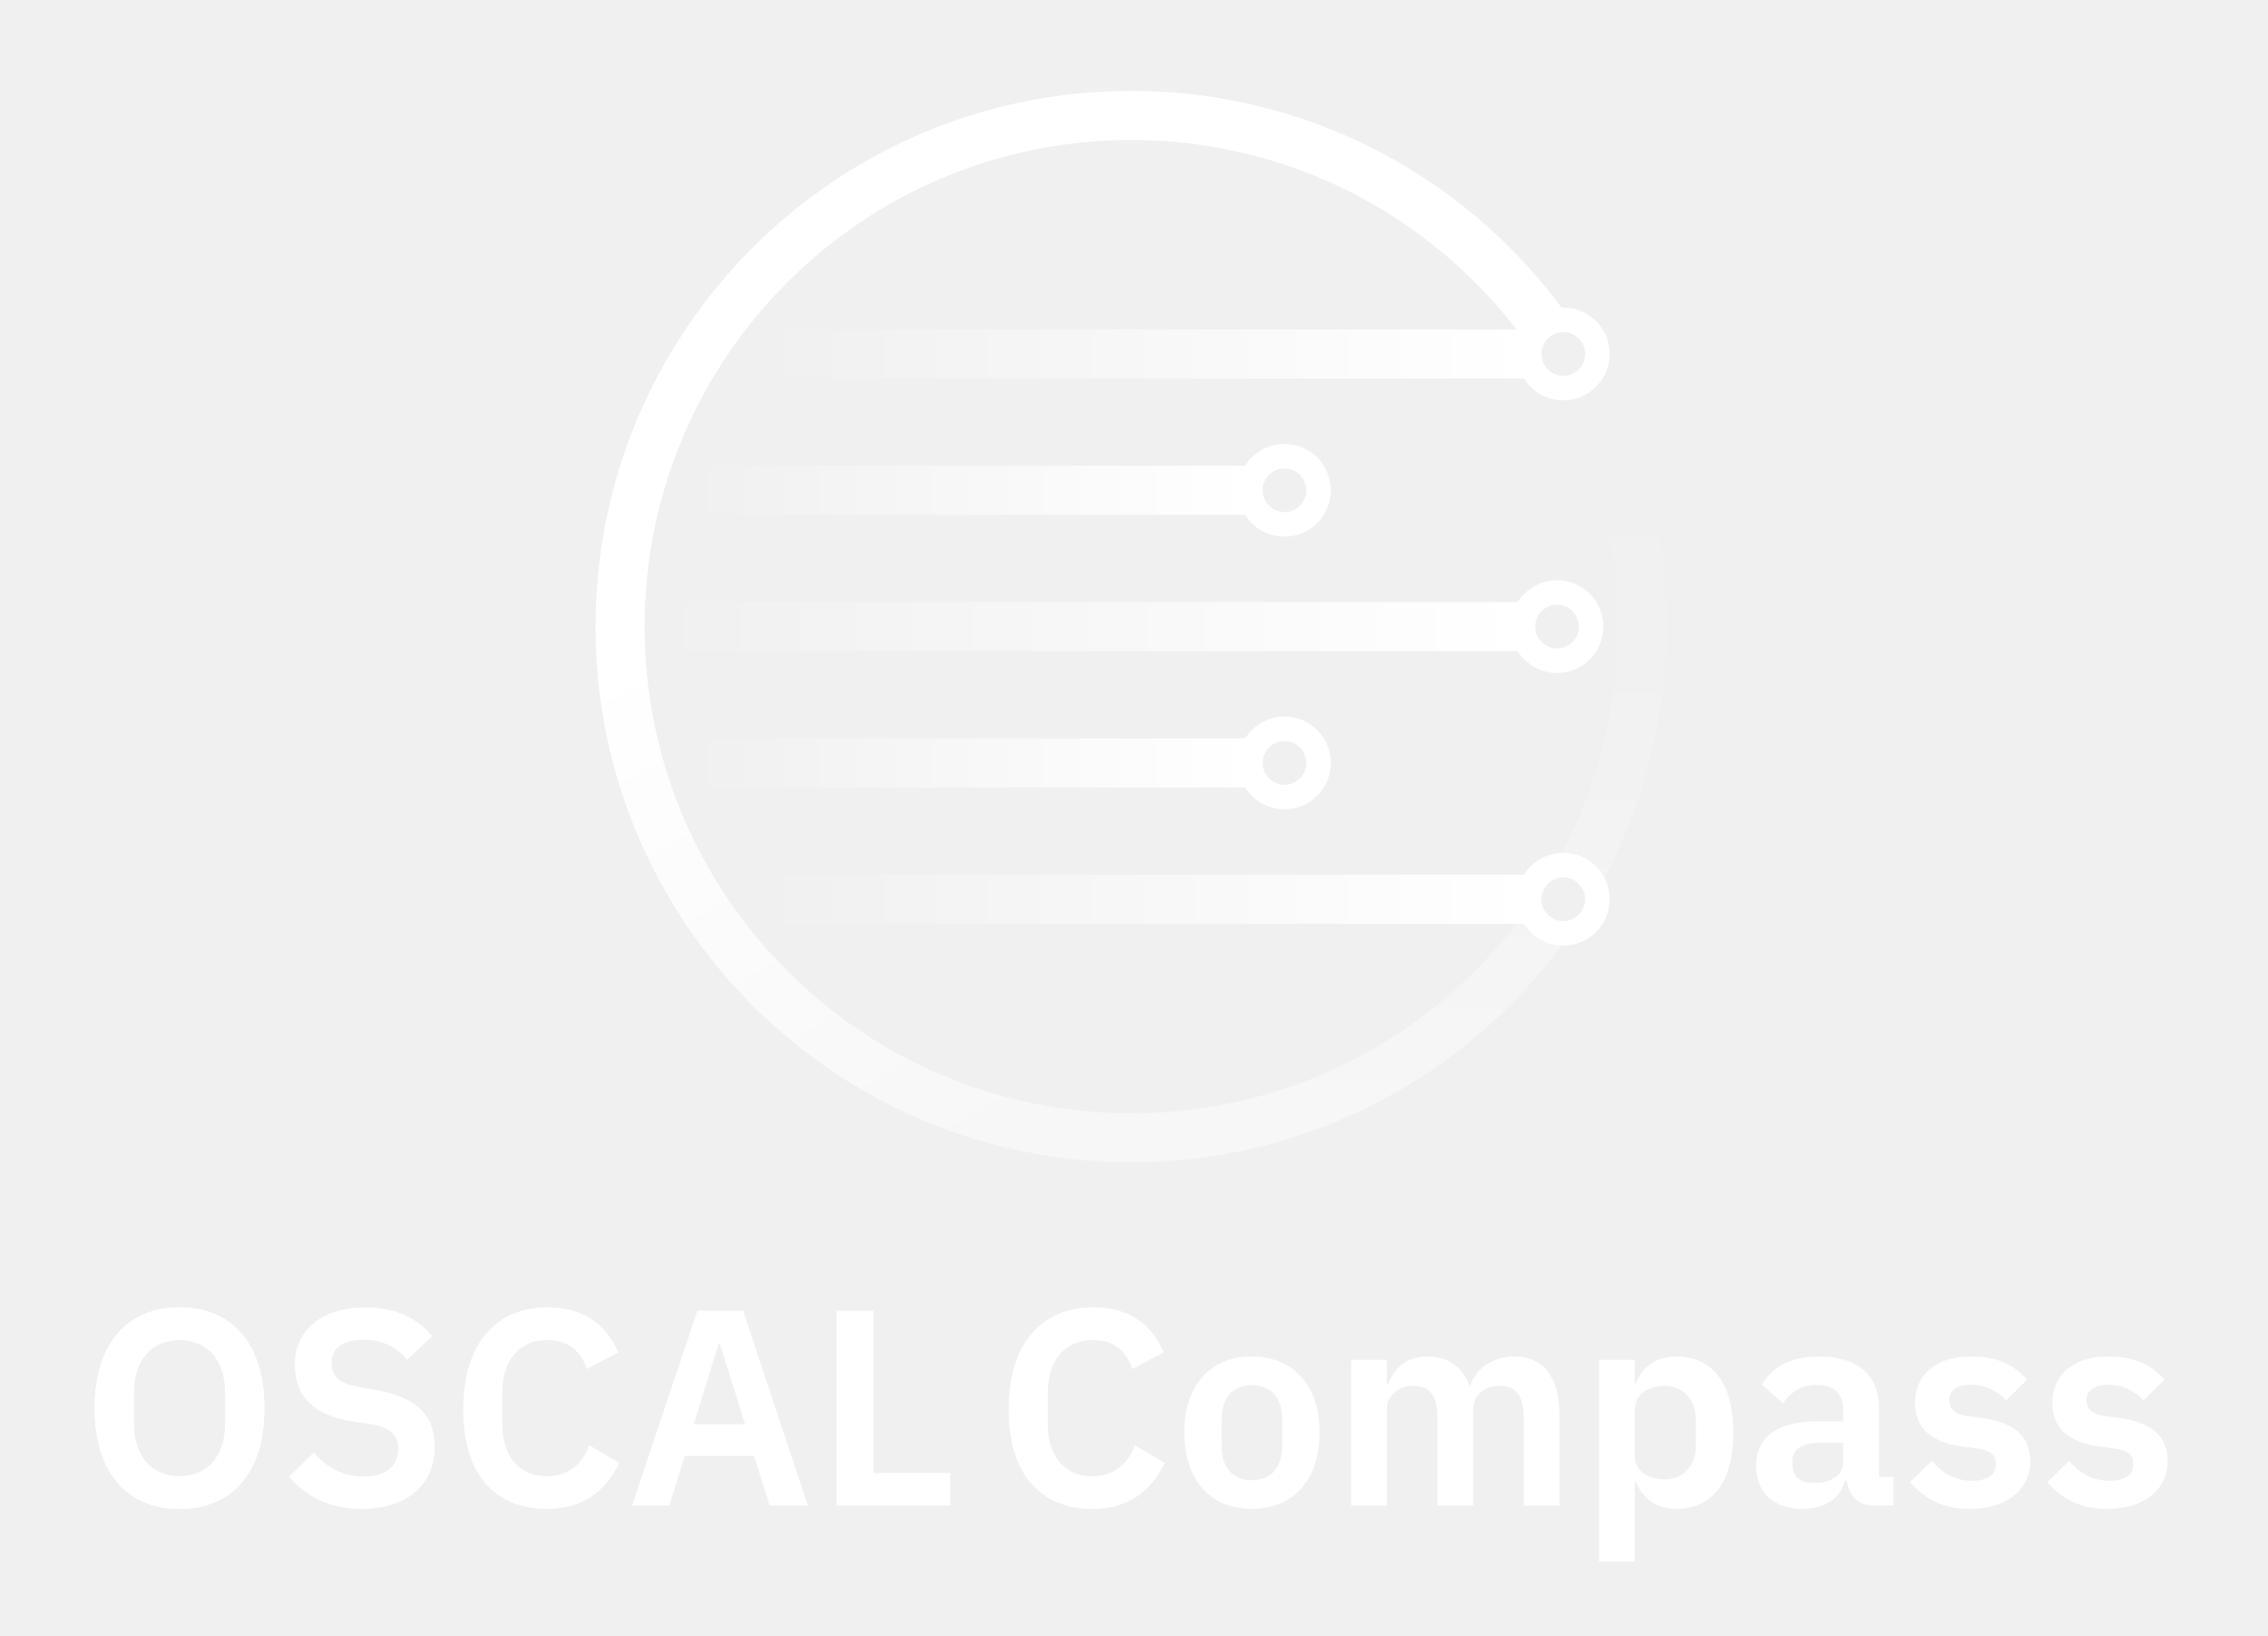
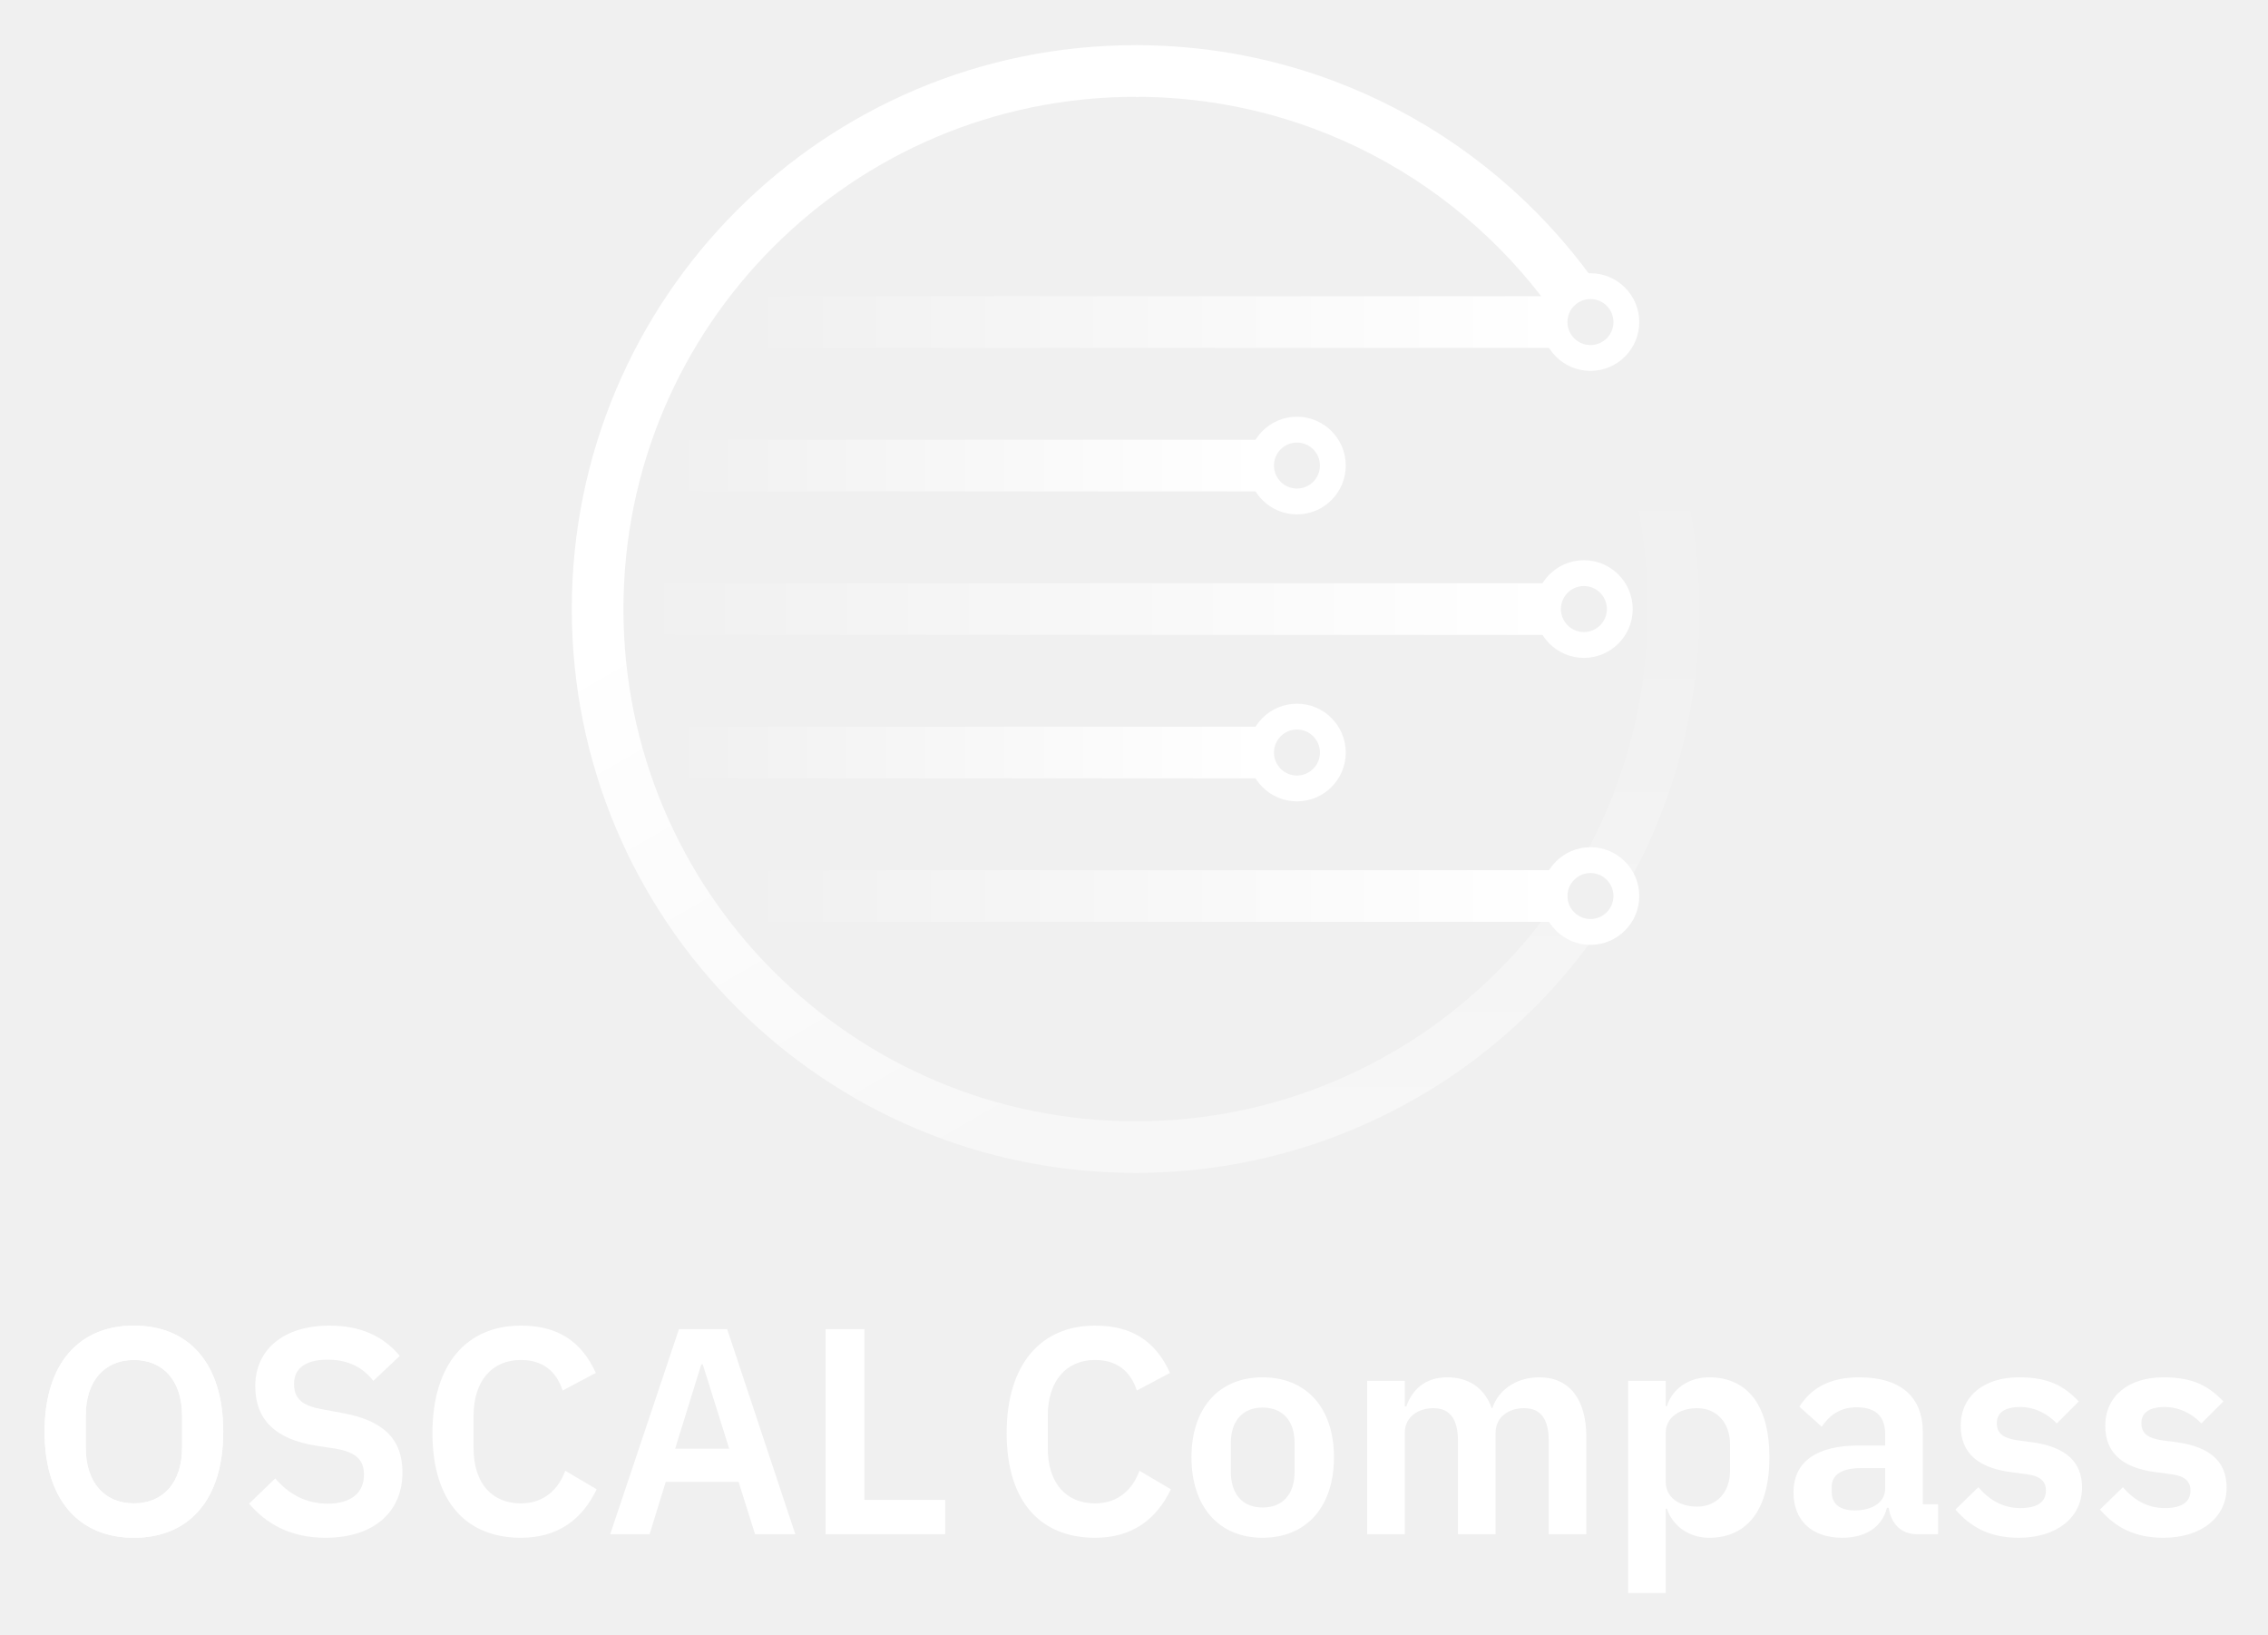
- <svg xmlns="http://www.w3.org/2000/svg" xmlns:xlink="http://www.w3.org/1999/xlink" id="Layer_1" data-name="Layer 1" width="520" height="375" viewBox="0 0 520 375">
+ <svg xmlns="http://www.w3.org/2000/svg" xmlns:xlink="http://www.w3.org/1999/xlink" role="img" viewBox="12.00 11.00 494.00 356.00">
  <defs>
-     <style>
-       .cls-1 {
-         stroke: url(#linear-gradient-3);
-       }
- 
-       .cls-1, .cls-2, .cls-3, .cls-4, .cls-5, .cls-6, .cls-7, .cls-8 {
-         fill: none;
-         stroke-width: 11.25px;
-       }
- 
-       .cls-1, .cls-2, .cls-3, .cls-4, .cls-6 {
-         stroke-linejoin: round;
-       }
- 
-       .cls-2 {
-         stroke: url(#linear-gradient-2);
-       }
- 
-       .cls-3 {
-         stroke: url(#linear-gradient-6);
-       }
- 
-       .cls-4 {
-         stroke: url(#linear-gradient-5);
-       }
- 
-       .cls-9 {
-         mask: url(#mask);
-       }
- 
-       .cls-5 {
-         stroke: #fff;
-       }
- 
-       .cls-5, .cls-7, .cls-8 {
-         stroke-miterlimit: 10;
-       }
- 
-       .cls-10 {
-         fill: #fff;
-       }
- 
-       .cls-6 {
-         stroke: url(#linear-gradient);
-       }
- 
-       .cls-7 {
-         stroke: url(#linear-gradient-4);
-       }
- 
-       .cls-7, .cls-8 {
-         stroke-linecap: round;
-       }
- 
-       .cls-8 {
-         stroke: url(#linear-gradient-7);
-       }
-     </style>
-     <linearGradient id="linear-gradient" x1="173.421" y1="421.14" x2="350.599" y2="421.14" gradientTransform="translate(0 502.2798) scale(1 -1)" gradientUnits="userSpaceOnUse">
+     <linearGradient id="linear-gradient" x1="173.421" x2="350.599" y1="421.14" y2="421.14" gradientTransform="matrix(1 0 0 -1 0 502.28)" gradientUnits="userSpaceOnUse">
      <stop offset="0" stop-color="#fff" stop-opacity="0" />
      <stop offset="1" stop-color="#fff" />
    </linearGradient>
-     <linearGradient id="linear-gradient-2" x1="157.778" y1="327.39" x2="286.706" y2="327.39" xlink:href="#linear-gradient" />
-     <linearGradient id="linear-gradient-3" x1="149.992" y1="358.64" x2="349.206" y2="358.64" xlink:href="#linear-gradient" />
-     <linearGradient id="linear-gradient-4" x1="317.938" y1="235.836" x2="317.938" y2="418.944" gradientTransform="translate(0 502.2798) scale(1 -1)" gradientUnits="userSpaceOnUse">
+     <linearGradient id="linear-gradient-2" x1="157.778" x2="286.706" y1="327.39" y2="327.39" xlink:href="#linear-gradient" />
+     <linearGradient id="linear-gradient-3" x1="149.992" x2="349.206" y1="358.64" y2="358.64" xlink:href="#linear-gradient" />
+     <linearGradient id="linear-gradient-4" x1="317.938" x2="317.938" y1="235.836" y2="418.944" gradientTransform="matrix(1 0 0 -1 0 502.28)" gradientUnits="userSpaceOnUse">
      <stop offset=".1" stop-color="#6f6f6f" />
      <stop offset=".3" stop-color="#494949" />
      <stop offset=".5" stop-color="#212121" />
      <stop offset=".78" stop-color="#090909" />
-       <stop offset=".907" stop-color="#000" />
+       <stop offset=".907" />
    </linearGradient>
-     <linearGradient id="linear-gradient-5" x1="157.778" y1="389.89" x2="286.706" y2="389.89" xlink:href="#linear-gradient" />
+     <linearGradient id="linear-gradient-5" x1="157.778" x2="286.706" y1="389.89" y2="389.89" xlink:href="#linear-gradient" />
    <linearGradient id="linear-gradient-6" x1="173.456" y1="296.14" y2="296.14" xlink:href="#linear-gradient" />
-     <linearGradient id="linear-gradient-7" x1="287.523" y1="251.233" x2="172.56" y2="450.355" gradientTransform="translate(0 502.2798) scale(1 -1)" gradientUnits="userSpaceOnUse">
+     <linearGradient id="linear-gradient-7" x1="287.523" x2="172.56" y1="251.233" y2="450.355" gradientTransform="matrix(1 0 0 -1 0 502.28)" gradientUnits="userSpaceOnUse">
      <stop offset=".05" stop-color="#6f6f6f" />
      <stop offset=".7" stop-color="#fff" />
    </linearGradient>
-     <mask id="mask" x="134.349" y="18.64" width="250" height="250" maskUnits="userSpaceOnUse">
+     <style>.cls-10{fill:#fff}</style>
+     <mask id="mask" width="250" height="250" x="134.349" y="18.64" maskUnits="userSpaceOnUse">
      <g id="hexagon">
-         <g>
-           <g>
-             <line class="cls-6" x1="173.421" y1="81.14" x2="350.599" y2="81.14" />
-             <line class="cls-2" x1="157.778" y1="174.89" x2="286.706" y2="174.89" />
-             <line class="cls-1" x1="149.992" y1="143.64" x2="349.206" y2="143.64" />
-             <path class="cls-7" d="M259.349,260.818c64.714,0,117.179-52.464,117.179-117.179,0-19.749-4.883-38.355-13.512-54.679" />
-             <line class="cls-4" x1="157.778" y1="112.39" x2="286.706" y2="112.39" />
-             <path class="cls-5" d="M358.492,81.14c-20.75-32.857-57.393-54.679-99.143-54.679" />
-             <line class="cls-3" x1="173.456" y1="206.14" x2="350.599" y2="206.14" />
-             <path class="cls-8" d="M259.349,26.461c-64.714,0-117.179,52.464-117.179,117.179s52.464,117.179,117.179,117.179" />
-           </g>
-           <g>
-             <path d="M366.206,206.14c0,4.321-3.5,7.821-7.821,7.821s-7.821-3.5-7.821-7.821,3.5-7.821,7.821-7.821,7.821,3.5,7.821,7.821Z" />
-             <path d="M366.206,81.14c0,4.321-3.5,7.821-7.821,7.821s-7.821-3.5-7.821-7.821,3.5-7.821,7.821-7.821,7.821,3.5,7.821,7.821Z" />
-           </g>
+         <g fill="none" stroke-width="11.25">
+           <path stroke="url(#linear-gradient)" stroke-linejoin="round" d="M173.421 81.14h177.178" />
+           <path stroke="url(#linear-gradient-2)" stroke-linejoin="round" d="M157.778 174.89h128.928" />
+           <path stroke="url(#linear-gradient-3)" stroke-linejoin="round" d="M149.992 143.64h199.214" />
+           <path stroke="url(#linear-gradient-4)" stroke-linecap="round" stroke-miterlimit="10" d="M259.349 260.818c64.714 0 117.179-52.464 117.179-117.179 0-19.749-4.883-38.355-13.512-54.679" />
+           <path stroke="url(#linear-gradient-5)" stroke-linejoin="round" d="M157.778 112.39h128.928" />
+           <path stroke="#fff" stroke-miterlimit="10" d="M358.492 81.14c-20.75-32.857-57.393-54.679-99.143-54.679" />
+           <path stroke="url(#linear-gradient-6)" stroke-linejoin="round" d="M173.456 206.14h177.143" />
+           <path stroke="url(#linear-gradient-7)" stroke-linecap="round" stroke-miterlimit="10" d="M259.349 26.461c-64.714 0-117.179 52.464-117.179 117.179s52.464 117.179 117.179 117.179" />
        </g>
+         <path d="M366.206 206.14c0 4.321-3.5 7.821-7.821 7.821s-7.821-3.5-7.821-7.821 3.5-7.821 7.821-7.821 7.821 3.5 7.821 7.821zm0-125c0 4.321-3.5 7.821-7.821 7.821s-7.821-3.5-7.821-7.821 3.5-7.821 7.821-7.821 7.821 3.5 7.821 7.821z" />
      </g>
    </mask>
  </defs>
-   <g>
-     <g class="cls-9">
-       <polygon id="hexagon-2" data-name="hexagon" class="cls-10" points="134.349 18.64 134.349 268.64 384.349 268.64 384.349 18.64 134.349 18.64" />
-     </g>
-     <path class="cls-10" d="M358.421,216.774c-5.864,0-10.634-4.771-10.634-10.634s4.771-10.634,10.634-10.634,10.634,4.771,10.634,10.634-4.77,10.634-10.634,10.634ZM358.421,201.131c-2.762,0-5.009,2.247-5.009,5.009s2.247,5.009,5.009,5.009,5.009-2.247,5.009-5.009-2.247-5.009-5.009-5.009ZM294.492,185.524c-5.864,0-10.634-4.771-10.634-10.634s4.771-10.634,10.634-10.634,10.634,4.771,10.634,10.634-4.77,10.634-10.634,10.634ZM294.492,169.881c-2.762,0-5.009,2.247-5.009,5.009s2.247,5.009,5.009,5.009,5.009-2.247,5.009-5.009-2.247-5.009-5.009-5.009ZM356.992,154.274c-5.864,0-10.634-4.771-10.634-10.634s4.771-10.634,10.634-10.634,10.634,4.77,10.634,10.634-4.77,10.634-10.634,10.634ZM356.992,138.631c-2.762,0-5.009,2.247-5.009,5.009s2.247,5.009,5.009,5.009,5.009-2.247,5.009-5.009-2.247-5.009-5.009-5.009ZM294.492,123.024c-5.864,0-10.634-4.77-10.634-10.634s4.771-10.634,10.634-10.634,10.634,4.77,10.634,10.634-4.77,10.634-10.634,10.634ZM294.492,107.381c-2.762,0-5.009,2.247-5.009,5.009s2.247,5.009,5.009,5.009,5.009-2.247,5.009-5.009-2.247-5.009-5.009-5.009ZM358.421,91.774c-5.864,0-10.634-4.77-10.634-10.634s4.771-10.634,10.634-10.634,10.634,4.77,10.634,10.634-4.77,10.634-10.634,10.634ZM358.421,76.131c-2.762,0-5.009,2.247-5.009,5.009s2.247,5.009,5.009,5.009,5.009-2.247,5.009-5.009-2.247-5.009-5.009-5.009Z" />
+   <g mask="url(#mask)">
+     <path id="hexagon-2" d="M134.349 18.64v250h250v-250h-250z" class="cls-10" data-name="hexagon" />
  </g>
-   <g>
-     <g>
-       <path class="cls-10" d="M231.261,323.115c0-15.039,7.488-23.422,19.263-23.422,8,0,13.183,3.392,16.319,10.303l-7.231,3.84c-1.28-3.968-4.096-6.655-9.087-6.655-6.271,0-10.303,4.544-10.303,12.159v7.039c0,7.68,4.032,12.031,10.303,12.031,5.056,0,8.191-3.071,9.664-7.104l6.847,4.032c-3.2,6.655-8.511,10.559-16.511,10.559-11.775,0-19.263-7.743-19.263-22.782Z" />
-       <path class="cls-10" d="M271.517,328.363c0-10.688,5.952-17.407,15.487-17.407,9.6,0,15.551,6.72,15.551,17.407,0,10.751-5.951,17.534-15.551,17.534-9.535,0-15.487-6.783-15.487-17.534ZM293.979,331.498v-6.208c0-4.991-2.688-7.743-6.976-7.743-4.224,0-6.911,2.752-6.911,7.743v6.208c0,5.056,2.688,7.808,6.911,7.808,4.288,0,6.976-2.752,6.976-7.808Z" />
-       <path class="cls-10" d="M309.789,345.129v-33.405h8.191v5.567h.319c1.28-3.519,3.968-6.336,8.96-6.336,4.543,0,8.063,2.24,9.663,6.72h.128c1.216-3.712,4.928-6.72,10.239-6.72,6.527,0,10.239,4.736,10.239,13.056v21.118h-8.191v-20.286c0-4.8-1.728-7.168-5.376-7.168-3.199,0-6.207,1.792-6.207,5.376v22.078h-8.191v-20.286c0-4.8-1.728-7.168-5.376-7.168-3.136,0-6.207,1.792-6.207,5.376v22.078h-8.191Z" />
-       <path class="cls-10" d="M366.621,311.724h8.191v5.503h.256c1.216-3.84,4.8-6.271,9.215-6.271,8.447,0,13.119,6.271,13.119,17.407,0,11.199-4.672,17.534-13.119,17.534-4.415,0-7.936-2.56-9.215-6.335h-.256v18.366h-8.191v-46.204ZM388.827,331.306v-5.76c0-4.735-2.944-7.871-7.168-7.871-3.903,0-6.847,2.112-6.847,5.376v10.623c0,3.456,2.943,5.439,6.847,5.439,4.224,0,7.168-3.071,7.168-7.808Z" />
-       <path class="cls-10" d="M402.652,336.042c0-6.848,5.184-10.239,14.271-10.239h5.695v-2.433c0-3.711-1.855-5.888-6.207-5.888-3.84,0-6.016,1.92-7.616,4.225l-4.863-4.353c2.432-3.839,6.336-6.399,13.055-6.399,9.023,0,13.823,4.288,13.823,11.903v15.743h3.328v6.527h-4.544c-3.519,0-5.695-2.304-6.207-5.76h-.385c-1.088,4.288-4.735,6.527-9.727,6.527-6.784,0-10.624-3.903-10.624-9.854ZM422.619,335.146v-4.416h-5.247c-4.288,0-6.4,1.473-6.4,4.096v1.089c0,2.688,1.856,4.031,5.056,4.031,3.648,0,6.592-1.664,6.592-4.8Z" />
-       <path class="cls-10" d="M437.917,339.753l4.992-4.863c2.432,2.815,5.375,4.544,9.151,4.544,3.903,0,5.567-1.473,5.567-3.84,0-1.92-1.152-3.136-4.096-3.519l-3.328-.448c-7.167-.896-11.135-4.032-11.135-10.111,0-6.464,5.056-10.56,12.671-10.56,6.527,0,9.855,1.92,13.055,5.248l-4.8,4.8c-1.919-2.048-4.735-3.584-7.999-3.584-3.519,0-5.056,1.408-5.056,3.456,0,2.239,1.216,3.264,4.352,3.775l3.392.448c7.296,1.023,10.815,4.287,10.815,9.855,0,6.463-5.439,10.942-13.759,10.942-6.336,0-10.495-2.304-13.823-6.144Z" />
-       <path class="cls-10" d="M469.405,339.753l4.991-4.863c2.432,2.815,5.376,4.544,9.151,4.544,3.903,0,5.567-1.473,5.567-3.84,0-1.92-1.151-3.136-4.096-3.519l-3.327-.448c-7.168-.896-11.136-4.032-11.136-10.111,0-6.464,5.056-10.56,12.671-10.56,6.528,0,9.855,1.92,13.056,5.248l-4.8,4.8c-1.92-2.048-4.735-3.584-7.999-3.584-3.521,0-5.056,1.408-5.056,3.456,0,2.239,1.216,3.264,4.352,3.775l3.392.448c7.295,1.023,10.815,4.287,10.815,9.855,0,6.463-5.44,10.942-13.76,10.942-6.335,0-10.495-2.304-13.822-6.144Z" />
-     </g>
-     <g>
-       <path class="cls-10" d="M21.711,322.795c0-15.104,7.744-23.102,19.455-23.102,11.775,0,19.455,7.999,19.455,23.102s-7.679,23.102-19.455,23.102c-11.711,0-19.455-7.999-19.455-23.102ZM51.661,326.25v-6.911c0-7.615-4.096-12.159-10.495-12.159s-10.495,4.544-10.495,12.159v6.911c0,7.615,4.096,12.159,10.495,12.159s10.495-4.544,10.495-12.159Z" />
-       <path class="cls-10" d="M21.711,322.795c0-15.104,7.744-23.102,19.455-23.102,11.775,0,19.455,7.999,19.455,23.102s-7.679,23.102-19.455,23.102c-11.711,0-19.455-7.999-19.455-23.102ZM51.661,326.25v-6.911c0-7.615-4.096-12.159-10.495-12.159s-10.495,4.544-10.495,12.159v6.911c0,7.615,4.096,12.159,10.495,12.159s10.495-4.544,10.495-12.159Z" />
-       <path class="cls-10" d="M66.255,338.474l5.696-5.504c3.072,3.584,6.848,5.504,11.455,5.504,5.184,0,7.872-2.496,7.872-6.271,0-3.008-1.408-4.864-6.08-5.696l-4.224-.64c-9.023-1.408-13.375-5.695-13.375-12.991,0-7.999,6.207-13.183,16.191-13.183,6.719,0,11.711,2.304,15.294,6.592l-5.759,5.439c-2.176-2.752-5.248-4.608-9.983-4.608-4.8,0-7.295,1.92-7.295,5.248,0,3.392,1.92,4.8,6.207,5.567l4.16.769c9.023,1.6,13.247,5.631,13.247,12.99,0,8.448-6.08,14.207-16.767,14.207-7.616,0-12.863-3.008-16.639-7.423Z" />
-       <path class="cls-10" d="M106.191,323.115c0-15.039,7.488-23.422,19.263-23.422,8,0,13.183,3.392,16.319,10.303l-7.231,3.84c-1.28-3.968-4.096-6.655-9.087-6.655-6.271,0-10.303,4.544-10.303,12.159v7.039c0,7.68,4.032,12.031,10.303,12.031,5.056,0,8.191-3.071,9.663-7.104l6.848,4.032c-3.2,6.655-8.511,10.559-16.511,10.559-11.775,0-19.263-7.743-19.263-22.782Z" />
-       <path class="cls-10" d="M176.461,345.129l-3.583-11.392h-15.871l-3.519,11.392h-8.576l14.975-44.669h10.495l14.847,44.669h-8.768ZM165.07,308.14h-.32l-5.696,18.366h11.775l-5.76-18.366Z" />
-       <path class="cls-10" d="M191.823,345.129v-44.669h8.447v37.182h17.599v7.487h-26.046Z" />
-     </g>
-   </g>
+   <path d="M358.421 216.774c-5.864 0-10.634-4.771-10.634-10.634s4.771-10.634 10.634-10.634 10.634 4.771 10.634 10.634-4.77 10.634-10.634 10.634zm0-15.643c-2.762 0-5.009 2.247-5.009 5.009s2.247 5.009 5.009 5.009 5.009-2.247 5.009-5.009-2.247-5.009-5.009-5.009zm-63.929-15.607c-5.864 0-10.634-4.771-10.634-10.634s4.771-10.634 10.634-10.634 10.634 4.771 10.634 10.634-4.77 10.634-10.634 10.634zm0-15.643c-2.762 0-5.009 2.247-5.009 5.009s2.247 5.009 5.009 5.009 5.009-2.247 5.009-5.009-2.247-5.009-5.009-5.009zm62.5-15.607c-5.864 0-10.634-4.771-10.634-10.634s4.771-10.634 10.634-10.634 10.634 4.77 10.634 10.634-4.77 10.634-10.634 10.634zm0-15.643c-2.762 0-5.009 2.247-5.009 5.009s2.247 5.009 5.009 5.009 5.009-2.247 5.009-5.009-2.247-5.009-5.009-5.009zm-62.5-15.607c-5.864 0-10.634-4.77-10.634-10.634s4.771-10.634 10.634-10.634 10.634 4.77 10.634 10.634-4.77 10.634-10.634 10.634zm0-15.643c-2.762 0-5.009 2.247-5.009 5.009s2.247 5.009 5.009 5.009 5.009-2.247 5.009-5.009-2.247-5.009-5.009-5.009zm63.929-15.607c-5.864 0-10.634-4.77-10.634-10.634s4.771-10.634 10.634-10.634 10.634 4.77 10.634 10.634-4.77 10.634-10.634 10.634zm0-15.643c-2.762 0-5.009 2.247-5.009 5.009s2.247 5.009 5.009 5.009 5.009-2.247 5.009-5.009-2.247-5.009-5.009-5.009z" class="cls-10" />
+   <path d="M231.261 323.115c0-15.039 7.488-23.422 19.263-23.422 8 0 13.183 3.392 16.319 10.303l-7.231 3.84c-1.28-3.968-4.096-6.655-9.087-6.655-6.271 0-10.303 4.544-10.303 12.159v7.039c0 7.68 4.032 12.031 10.303 12.031 5.056 0 8.191-3.071 9.664-7.104l6.847 4.032c-3.2 6.655-8.511 10.559-16.511 10.559-11.775 0-19.263-7.743-19.263-22.782zm40.256 5.248c0-10.688 5.952-17.407 15.487-17.407 9.6 0 15.551 6.72 15.551 17.407 0 10.751-5.951 17.534-15.551 17.534-9.535 0-15.487-6.783-15.487-17.534zm22.462 3.136v-6.208c0-4.991-2.688-7.743-6.976-7.743-4.224 0-6.911 2.752-6.911 7.743v6.208c0 5.056 2.688 7.808 6.911 7.808 4.288 0 6.976-2.752 6.976-7.808zm15.809 13.631v-33.405h8.191v5.567h.319c1.28-3.519 3.968-6.336 8.96-6.336 4.543 0 8.063 2.24 9.663 6.72h.128c1.216-3.712 4.928-6.72 10.239-6.72 6.527 0 10.239 4.736 10.239 13.056v21.118h-8.191v-20.286c0-4.8-1.728-7.168-5.376-7.168-3.199 0-6.207 1.792-6.207 5.376v22.078h-8.191v-20.286c0-4.8-1.728-7.168-5.376-7.168-3.136 0-6.207 1.792-6.207 5.376v22.078h-8.191zm56.832-33.405h8.191v5.503h.256c1.216-3.84 4.8-6.271 9.215-6.271 8.447 0 13.119 6.271 13.119 17.407 0 11.199-4.672 17.534-13.119 17.534-4.415 0-7.936-2.56-9.215-6.335h-.256v18.366h-8.191v-46.204zm22.206 19.582v-5.76c0-4.735-2.944-7.871-7.168-7.871-3.903 0-6.847 2.112-6.847 5.376v10.623c0 3.456 2.943 5.439 6.847 5.439 4.224 0 7.168-3.071 7.168-7.808zm13.825 4.736c0-6.848 5.184-10.239 14.271-10.239h5.695v-2.433c0-3.711-1.855-5.888-6.207-5.888-3.84 0-6.016 1.92-7.616 4.225l-4.863-4.353c2.432-3.839 6.336-6.399 13.055-6.399 9.023 0 13.823 4.288 13.823 11.903v15.743h3.328v6.527h-4.544c-3.519 0-5.695-2.304-6.207-5.76h-.385c-1.088 4.288-4.735 6.527-9.727 6.527-6.784 0-10.624-3.903-10.624-9.854zm19.967-.896v-4.416h-5.247c-4.288 0-6.4 1.473-6.4 4.096v1.089c0 2.688 1.856 4.031 5.056 4.031 3.648 0 6.592-1.664 6.592-4.8zm15.298 4.607l4.992-4.863c2.432 2.815 5.375 4.544 9.151 4.544 3.903 0 5.567-1.473 5.567-3.84 0-1.92-1.152-3.136-4.096-3.519l-3.328-.448c-7.167-.896-11.135-4.032-11.135-10.111 0-6.464 5.056-10.56 12.671-10.56 6.527 0 9.855 1.92 13.055 5.248l-4.8 4.8c-1.919-2.048-4.735-3.584-7.999-3.584-3.519 0-5.056 1.408-5.056 3.456 0 2.239 1.216 3.264 4.352 3.775l3.392.448c7.296 1.023 10.815 4.287 10.815 9.855 0 6.463-5.439 10.942-13.759 10.942-6.336 0-10.495-2.304-13.823-6.144zm31.488 0l4.991-4.863c2.432 2.815 5.376 4.544 9.151 4.544 3.903 0 5.567-1.473 5.567-3.84 0-1.92-1.151-3.136-4.096-3.519l-3.327-.448c-7.168-.896-11.136-4.032-11.136-10.111 0-6.464 5.056-10.56 12.671-10.56 6.528 0 9.855 1.92 13.056 5.248l-4.8 4.8c-1.92-2.048-4.735-3.584-7.999-3.584-3.521 0-5.056 1.408-5.056 3.456 0 2.239 1.216 3.264 4.352 3.775l3.392.448c7.295 1.023 10.815 4.287 10.815 9.855 0 6.463-5.44 10.942-13.76 10.942-6.335 0-10.495-2.304-13.822-6.144zM21.711 322.795c0-15.104 7.744-23.102 19.455-23.102 11.775 0 19.455 7.999 19.455 23.102s-7.679 23.102-19.455 23.102c-11.711 0-19.455-7.999-19.455-23.102zm29.95 3.455v-6.911c0-7.615-4.096-12.159-10.495-12.159s-10.495 4.544-10.495 12.159v6.911c0 7.615 4.096 12.159 10.495 12.159s10.495-4.544 10.495-12.159z" class="cls-10" />
+   <path d="M21.711 322.795c0-15.104 7.744-23.102 19.455-23.102 11.775 0 19.455 7.999 19.455 23.102s-7.679 23.102-19.455 23.102c-11.711 0-19.455-7.999-19.455-23.102zm29.95 3.455v-6.911c0-7.615-4.096-12.159-10.495-12.159s-10.495 4.544-10.495 12.159v6.911c0 7.615 4.096 12.159 10.495 12.159s10.495-4.544 10.495-12.159zm14.594 12.224l5.696-5.504c3.072 3.584 6.848 5.504 11.455 5.504 5.184 0 7.872-2.496 7.872-6.271 0-3.008-1.408-4.864-6.08-5.696l-4.224-.64c-9.023-1.408-13.375-5.695-13.375-12.991 0-7.999 6.207-13.183 16.191-13.183 6.719 0 11.711 2.304 15.294 6.592l-5.759 5.439c-2.176-2.752-5.248-4.608-9.983-4.608-4.8 0-7.295 1.92-7.295 5.248 0 3.392 1.92 4.8 6.207 5.567l4.16.769c9.023 1.6 13.247 5.631 13.247 12.99 0 8.448-6.08 14.207-16.767 14.207-7.616 0-12.863-3.008-16.639-7.423zm39.936-15.359c0-15.039 7.488-23.422 19.263-23.422 8 0 13.183 3.392 16.319 10.303l-7.231 3.84c-1.28-3.968-4.096-6.655-9.087-6.655-6.271 0-10.303 4.544-10.303 12.159v7.039c0 7.68 4.032 12.031 10.303 12.031 5.056 0 8.191-3.071 9.663-7.104l6.848 4.032c-3.2 6.655-8.511 10.559-16.511 10.559-11.775 0-19.263-7.743-19.263-22.782zm70.27 22.015l-3.583-11.392h-15.871l-3.519 11.392h-8.576l14.975-44.669h10.495l14.847 44.669h-8.768zm-11.391-36.989h-.32l-5.696 18.366h11.775l-5.76-18.366zm26.753 36.989v-44.669h8.447v37.182h17.599v7.487h-26.046z" class="cls-10" />
</svg>
